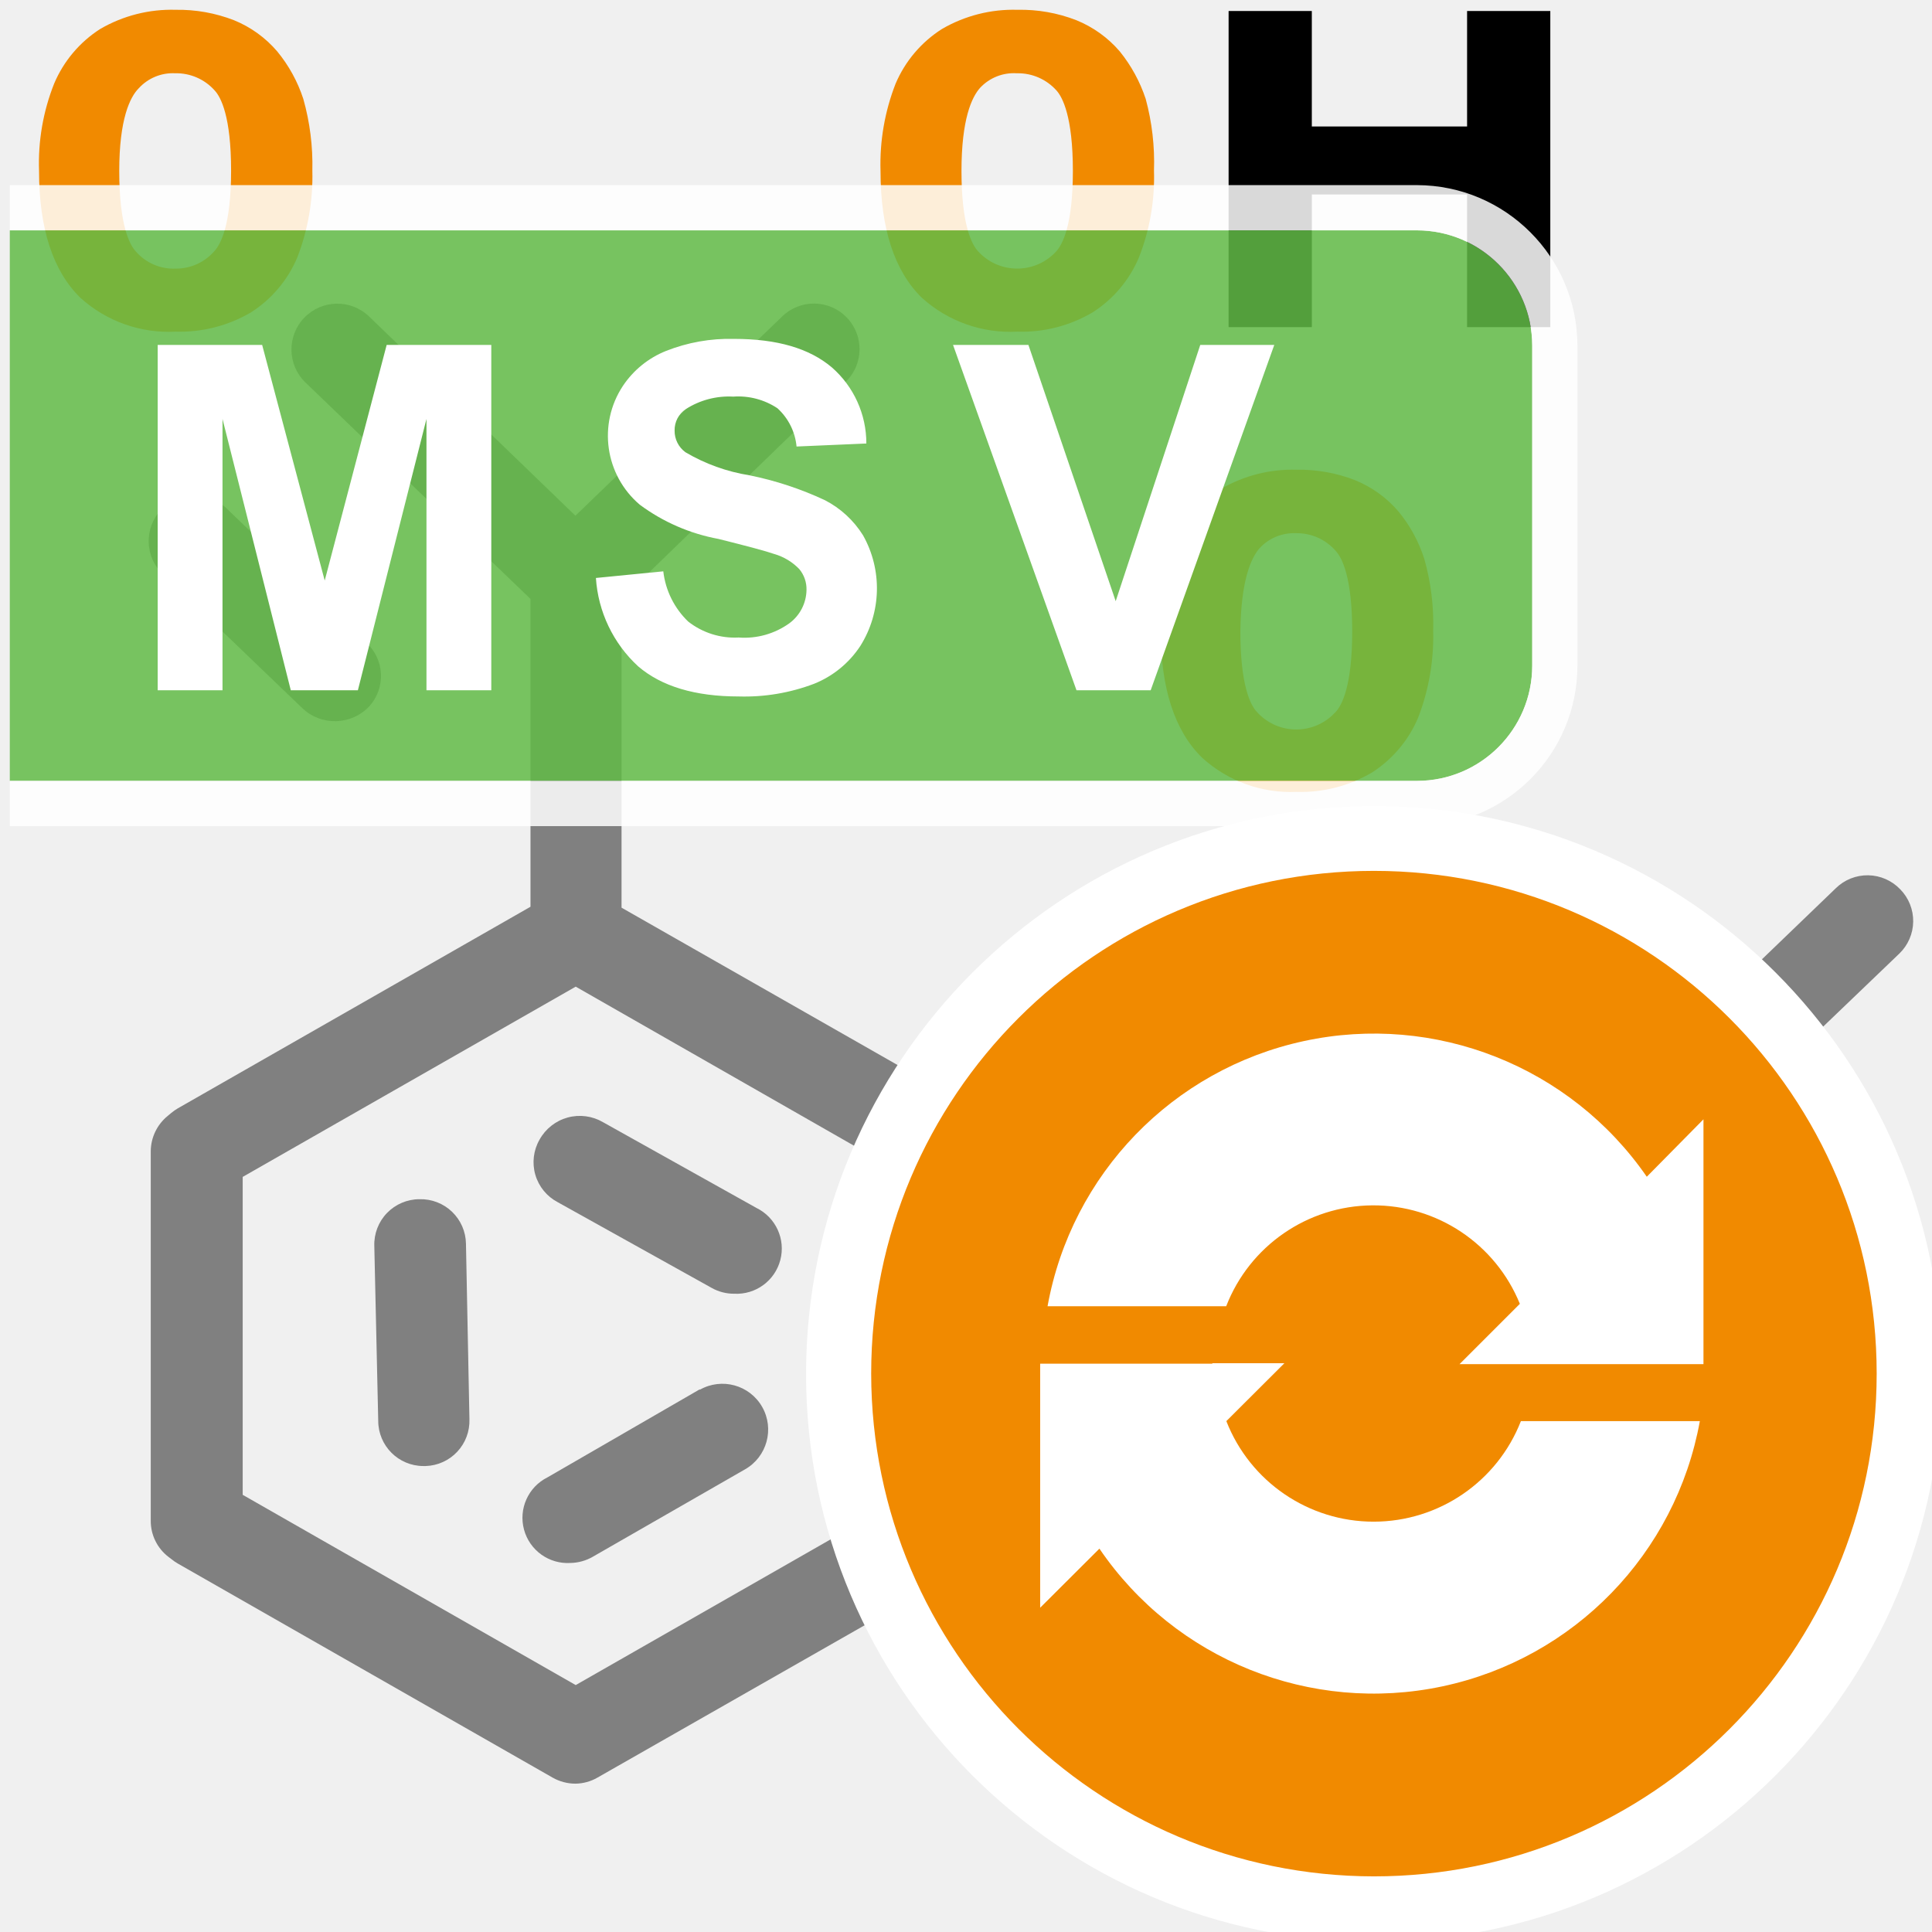
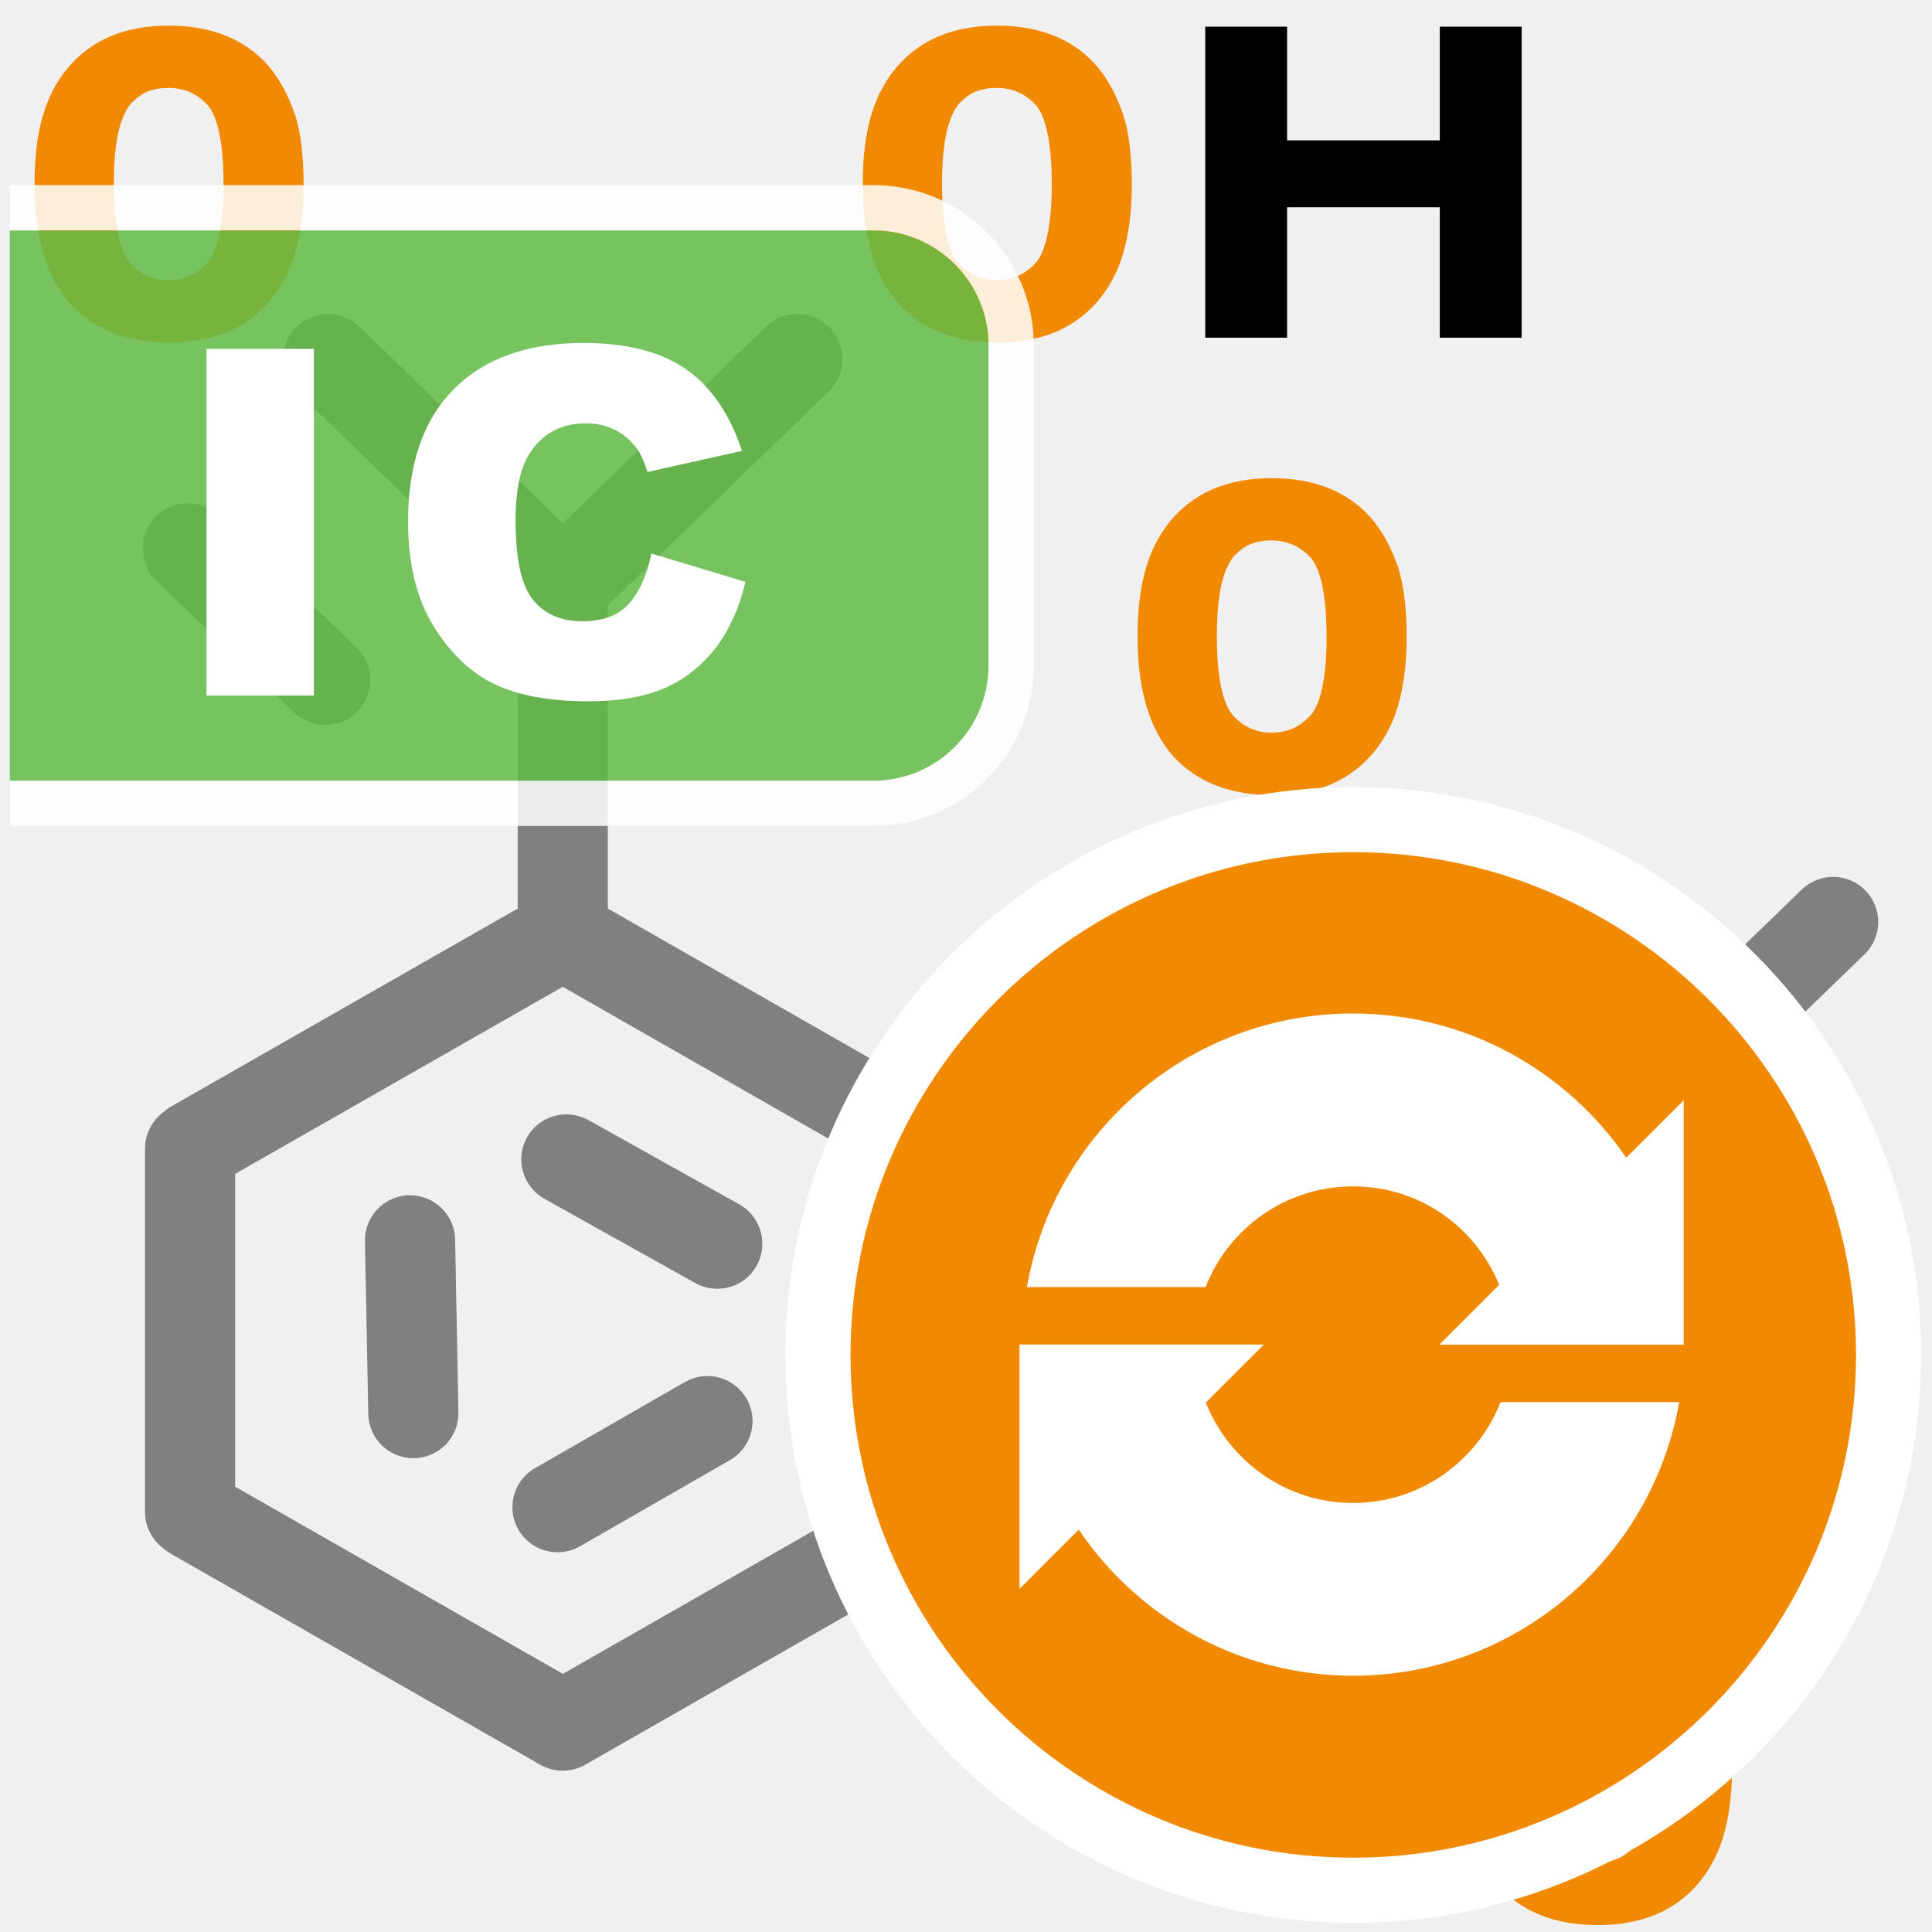
- <svg xmlns="http://www.w3.org/2000/svg" id="Layer_1" data-name="Layer 1" viewBox="0 0 128.16 128.16">
+ <svg xmlns="http://www.w3.org/2000/svg" id="Layer_1" viewBox="0 0 128.16 128.16">
  <defs>
-     <style>.cls-1{fill:#f18a00;}.cls-2{fill:gray;}.cls-3{fill:#62bb46;}.cls-3,.cls-4{opacity:0.85;}.cls-4,.cls-6{fill:#fff;}.cls-5{isolation:isolate;}</style>
+     <style>.cls-1{fill:gray;}.cls-2,.cls-3{fill:#fff;}.cls-2,.cls-4{opacity:.85;}.cls-4{fill:#62bb46;}.cls-5{fill:#f18a00;}</style>
  </defs>
-   <path class="cls-1" d="M76,6.56a10,10,0,0,0-1.72-3.15,7.51,7.51,0,0,0-2.88-2.07A10.18,10.18,0,0,0,67.49.65a9.42,9.42,0,0,0-5,1.27,8,8,0,0,0-3.08,3.63,14.67,14.67,0,0,0-1,5.79c0,3.81.92,6.64,2.75,8.42A8.74,8.74,0,0,0,67.48,22a9.25,9.25,0,0,0,5-1.28,8,8,0,0,0,3.07-3.64,14.52,14.52,0,0,0,1-5.76A16.08,16.08,0,0,0,76,6.56Zm-8.51-1.7A3.42,3.42,0,0,1,70.08,6c.4.44,1.09,1.74,1.09,5.34s-.69,4.88-1.1,5.33a3,3,0,0,1-.25.25,3.51,3.51,0,0,1-4.94-.25c-.41-.44-1.1-1.72-1.1-5.33,0-3.43.68-4.9,1.24-5.52A3.06,3.06,0,0,1,67.44,4.86Z" />
-   <polygon points="97.32 0.73 97.32 8.39 87.02 8.39 87.02 0.73 81.5 0.73 81.5 21.7 87.02 21.7 87.02 12.9 97.32 12.9 97.32 21.7 102.84 21.7 102.84 0.73 97.32 0.73" />
-   <path class="cls-1" d="M20.12,6.56a9.7,9.7,0,0,0-1.73-3.15,7.48,7.48,0,0,0-2.87-2.07A10.23,10.23,0,0,0,11.65.65a9.42,9.42,0,0,0-5,1.27A8,8,0,0,0,3.59,5.55a14.32,14.32,0,0,0-1,5.79c0,3.81.92,6.64,2.75,8.42A8.73,8.73,0,0,0,11.65,22a9.33,9.33,0,0,0,5-1.28,8,8,0,0,0,3.07-3.64,14.89,14.89,0,0,0,1-5.76A16.08,16.08,0,0,0,20.12,6.56ZM11.65,17.82A3.32,3.32,0,0,1,9,16.67c-.4-.44-1.09-1.72-1.09-5.33,0-3.43.71-4.9,1.29-5.48a3.06,3.06,0,0,1,2.42-1A3.41,3.41,0,0,1,14.24,6c.41.44,1.09,1.72,1.09,5.32s-.69,4.88-1.1,5.33A3.37,3.37,0,0,1,11.65,17.82Z" />
-   <path class="cls-1" d="M94.48,37.07a9.49,9.49,0,0,0-1.72-3.15,7.51,7.51,0,0,0-2.88-2.07A10.18,10.18,0,0,0,86,31.16a9.42,9.42,0,0,0-5,1.27A8,8,0,0,0,78,36.06a14.32,14.32,0,0,0-1,5.79c0,3.8.92,6.64,2.75,8.42A8.73,8.73,0,0,0,86,52.53a9.28,9.28,0,0,0,5-1.28,8,8,0,0,0,3.07-3.64,14.89,14.89,0,0,0,1-5.76A15.77,15.77,0,0,0,94.48,37.07Zm-10.93-.7a3.1,3.1,0,0,1,2.43-1,3.4,3.4,0,0,1,2.63,1.18c.41.44,1.09,1.74,1.09,5.34s-.68,4.89-1.09,5.33l-.24.24a3.51,3.51,0,0,1-5-.24c-.41-.44-1.09-1.72-1.09-5.33C82.32,38.46,83,37,83.55,36.37Z" />
-   <path class="cls-2" d="M20.08,47a3.13,3.13,0,0,0,4.42-.15,3,3,0,0,0-.22-4.24L15,33.7a3,3,0,1,0-4.2,4.39Z" />
-   <path class="cls-2" d="M77,58.91,62.91,72.57,41.23,60.21V39.74L56.11,25.32A3,3,0,1,0,51.88,21L38.17,34.21,24.49,21a3,3,0,0,0-4.23,4.37L35.19,39.73V60.15L11.8,73.52a3.3,3.3,0,0,0-.43.3l-.24.2A3.05,3.05,0,0,0,10,76.37v24.51a3,3,0,0,0,1.18,2.4l.25.19a2.71,2.71,0,0,0,.35.24l24.88,14.21a3.07,3.07,0,0,0,1.51.4,3,3,0,0,0,1.46-.4l24.92-14.21.35-.23.07-.06A3.09,3.09,0,0,0,66,102.23v0a3.07,3.07,0,0,0,.22-.6.43.43,0,0,1,0,0,3.07,3.07,0,0,0,.07-.6s0,0,0-.08V77.65L81.24,63.27A3,3,0,0,0,77,58.91ZM60.27,99.16,38.19,111.78,16.1,99.16V78.07L38.19,65.45,60.27,78.07Z" />
-   <path class="cls-2" d="M126.06,59a3,3,0,0,0-4.29-.07L108,72.18,94.34,58.91a3,3,0,1,0-4.23,4.36L105,77.65v23.27a3,3,0,0,0,3,3h.12a1.26,1.26,0,0,0,.27,0c.1,0,.2,0,.3,0l.3-.1a2.67,2.67,0,0,0,.26-.09,2.49,2.49,0,0,0,.28-.15l.22-.13a2.52,2.52,0,0,0,.25-.21l.19-.16a2.65,2.65,0,0,0,.21-.26l.15-.19c.06-.1.11-.2.16-.3s.08-.14.11-.21.07-.23.1-.34a2,2,0,0,0,.06-.23,2.2,2.2,0,0,0,0-.36c0-.07,0-.14,0-.22V77.65L126,63.25A3,3,0,0,0,126.06,59Z" />
-   <path class="cls-2" d="M90.94,80.83a3,3,0,0,0-3,3V99.45a3,3,0,0,0,3,3H91a3,3,0,0,0,3-3V83.87A3,3,0,0,0,90.94,80.83Z" />
-   <path class="cls-2" d="M35.79,75.6A3,3,0,0,0,37,79.75l10.22,5.69a3,3,0,0,0,1.48.38,3,3,0,0,0,1.48-5.69L40,74.44A3.05,3.05,0,0,0,35.79,75.6Z" />
-   <path class="cls-2" d="M27.83,79.55a3,3,0,0,0-3,3.1l.26,11.6a3,3,0,0,0,3,3l.05,0h.1a3,3,0,0,0,2.9-3.1l-.23-11.65A3,3,0,0,0,27.83,79.55Z" />
-   <path class="cls-2" d="M46.42,92.16,36.32,98a3,3,0,0,0,1.52,5.68,3.08,3.08,0,0,0,1.48-.41l10.1-5.8a3,3,0,0,0-3-5.28Z" />
-   <path class="cls-3" d="M94,51.8a7.65,7.65,0,0,0,7.64-7.64V22.92A7.66,7.66,0,0,0,94,15.28H.65v-1.5h0V53.3h0V51.8Z" />
-   <path class="cls-4" d="M94,12.28H.65v3H94a7.66,7.66,0,0,1,7.64,7.64V44.16A7.65,7.65,0,0,1,94,51.8H.65v3H94a10.65,10.65,0,0,0,10.64-10.64V22.92A10.67,10.67,0,0,0,94,12.28Z" />
-   <g class="cls-5">
-     <path class="cls-6" d="M10.46,45.79V22.88h6.93l4.15,15.63,4.11-15.63h6.94V45.79h-4.3v-18l-4.55,18H19.29l-4.53-18v18Z" />
-     <path class="cls-6" d="M39.53,38.34,44,37.9a5.49,5.49,0,0,0,1.65,3.33A5,5,0,0,0,49,42.29a5.11,5.11,0,0,0,3.37-.95,2.8,2.8,0,0,0,1.13-2.21,2.07,2.07,0,0,0-.48-1.38,3.74,3.74,0,0,0-1.66-1c-.54-.19-1.78-.52-3.7-1a12.58,12.58,0,0,1-5.22-2.27,6,6,0,0,1-1.12-7.88,6.2,6.2,0,0,1,2.86-2.32,11.48,11.48,0,0,1,4.51-.8c2.87,0,5,.63,6.49,1.89a6.69,6.69,0,0,1,2.29,5.05l-4.63.2a3.93,3.93,0,0,0-1.27-2.54,4.7,4.7,0,0,0-2.93-.77,5.29,5.29,0,0,0-3.15.83,1.67,1.67,0,0,0-.74,1.42A1.75,1.75,0,0,0,45.47,30a12.1,12.1,0,0,0,4.25,1.53,22.24,22.24,0,0,1,5,1.65,6.48,6.48,0,0,1,2.53,2.33,7.18,7.18,0,0,1-.18,7.34A6.61,6.61,0,0,1,54,45.36a13,13,0,0,1-5,.84c-2.89,0-5.12-.67-6.67-2A8.74,8.74,0,0,1,39.53,38.34Z" />
-     <path class="cls-6" d="M71.41,45.79,63.22,22.88h5l5.79,17,5.61-17h4.91l-8.2,22.91Z" />
-   </g>
-   <circle class="cls-1" cx="91.14" cy="91.14" r="35.51" />
-   <path class="cls-6" d="M91.14,53.47A37.67,37.67,0,1,1,53.47,91.14h0A37.7,37.7,0,0,1,91.14,53.47Zm0,71A33.35,33.35,0,1,0,57.79,91.12v0a33.39,33.39,0,0,0,33.35,33.35Z" />
-   <path class="cls-6" d="M109.24,78.06a22,22,0,0,0-39.75,8.59H81.34a10.48,10.48,0,0,1,19.48-.16l-4,4H113V74.25Z" />
-   <path class="cls-6" d="M80.42,90.46H69v16.19l3.93-3.92a22,22,0,0,0,39.83-8.46H100.89a10.49,10.49,0,0,1-19.54,0l3.85-3.84H80.42Z" />
+   <path class="cls-5" d="M74.47,7.51c-.41-1.21-.98-2.25-1.69-3.1-.75-.88-1.7-1.57-2.83-2.03-1.1-.45-2.38-.68-3.8-.68-1.94,0-3.6.42-4.93,1.25-1.33.84-2.35,2.04-3.02,3.57-.65,1.48-.97,3.35-.97,5.7,0,3.75.91,6.53,2.71,8.28,1.53,1.47,3.62,2.22,6.21,2.22,1.96,0,3.62-.42,4.95-1.26,1.34-.84,2.35-2.05,3.02-3.58.63-1.47.96-3.37.96-5.67,0-1.92-.2-3.51-.6-4.7ZM63.73,6.78c.58-.64,1.36-.95,2.38-.95s1.89.37,2.59,1.13c.4.43,1.07,1.69,1.07,5.25s-.68,4.8-1.08,5.24c-.7.76-1.53,1.13-2.56,1.13s-1.86-.37-2.56-1.13c-.4-.44-1.08-1.7-1.08-5.25s.67-4.82,1.22-5.43Z" />
+   <polygon points="95.51 1.77 95.51 9.31 85.38 9.31 85.38 1.77 79.95 1.77 79.95 22.4 85.38 22.4 85.38 13.75 95.51 13.75 95.51 22.4 100.94 22.4 100.94 1.77 95.51 1.77" />
+   <path class="cls-5" d="M19.53,7.51c-.41-1.21-.98-2.25-1.69-3.1-.75-.88-1.7-1.57-2.83-2.03-1.1-.45-2.38-.68-3.8-.68-1.94,0-3.6.42-4.93,1.25-1.33.84-2.35,2.04-3.02,3.57-.65,1.48-.97,3.35-.97,5.7,0,3.75.91,6.53,2.71,8.28,1.53,1.47,3.62,2.22,6.21,2.22,1.96,0,3.62-.42,4.95-1.26,1.33-.84,2.35-2.05,3.02-3.58.63-1.47.96-3.37.96-5.67,0-1.92-.2-3.51-.6-4.7ZM8.79,6.78c.58-.64,1.36-.95,2.38-.95s1.89.37,2.59,1.13c.4.43,1.07,1.69,1.07,5.25s-.68,4.8-1.08,5.24c-.7.76-1.54,1.13-2.56,1.13s-1.86-.37-2.56-1.13c-.4-.44-1.08-1.7-1.08-5.25s.67-4.82,1.22-5.43Z" />
+   <path class="cls-5" d="M92.7,37.53c-.41-1.21-.98-2.25-1.69-3.1-.75-.88-1.7-1.57-2.83-2.03-1.1-.45-2.38-.68-3.8-.68-1.94,0-3.6.42-4.93,1.25-1.33.84-2.35,2.04-3.02,3.57-.65,1.48-.97,3.35-.97,5.7,0,3.75.91,6.53,2.71,8.28,1.53,1.47,3.62,2.22,6.21,2.22,1.96,0,3.62-.42,4.95-1.26,1.33-.84,2.35-2.05,3.02-3.58.63-1.47.96-3.37.96-5.67,0-1.92-.2-3.51-.6-4.7ZM81.96,36.8c.58-.64,1.36-.95,2.38-.95s1.89.37,2.59,1.13c.4.43,1.07,1.69,1.07,5.25s-.67,4.8-1.08,5.24c-.7.76-1.53,1.13-2.56,1.13s-1.86-.37-2.56-1.13c-.4-.44-1.08-1.7-1.08-5.25s.67-4.82,1.22-5.43Z" />
+   <path class="cls-5" d="M114.29,112.49c-.41-1.21-.97-2.25-1.69-3.1-.75-.88-1.7-1.57-2.83-2.03-1.1-.45-2.38-.68-3.8-.68-1.94,0-3.6.42-4.93,1.25-1.33.84-2.35,2.04-3.02,3.57-.65,1.48-.97,3.35-.97,5.7,0,3.75.91,6.53,2.71,8.28,1.53,1.47,3.62,2.22,6.21,2.22,1.96,0,3.62-.42,4.95-1.26,1.34-.84,2.35-2.05,3.02-3.58.63-1.47.96-3.37.96-5.67,0-1.92-.2-3.5-.6-4.7ZM103.55,111.76c.58-.64,1.36-.95,2.38-.95s1.89.37,2.59,1.12c.4.43,1.07,1.69,1.07,5.25s-.68,4.8-1.08,5.24c-.7.76-1.53,1.13-2.56,1.13s-1.86-.37-2.56-1.13c-.4-.44-1.08-1.7-1.08-5.25s.67-4.82,1.22-5.43Z" />
+   <path class="cls-1" d="M19.51,47.26c.58.55,1.32.83,2.07.83.79,0,1.57-.31,2.16-.92,1.14-1.19,1.1-3.09-.09-4.23l-9.12-8.72c-1.19-1.14-3.09-1.1-4.23.09-1.14,1.19-1.1,3.09.09,4.23l9.12,8.72Z" />
+   <path class="cls-1" d="M75.52,59.01l-13.88,13.44-21.32-12.18v-20.11l14.65-14.19c1.19-1.15,1.22-3.04.07-4.23-1.15-1.19-3.04-1.22-4.23-.07l-13.48,13.05-13.48-13.05c-1.19-1.15-3.08-1.12-4.23.07-1.15,1.19-1.12,3.08.07,4.23l14.65,14.18v20.12l-22.97,13.12c-.15.08-.29.18-.42.29l-.24.2c-.69.57-1.09,1.42-1.09,2.31v24.11c0,.93.43,1.8,1.16,2.37l.24.19c.11.09.23.16.35.23l24.48,13.98c.46.26.97.39,1.48.39s1.02-.13,1.48-.39l24.47-13.98c.12-.07.24-.15.35-.23l.24-.19s.07-.08.12-.11c.1-.08.19-.17.27-.27.06-.07.12-.13.17-.2.07-.1.14-.21.2-.32.04-.07.09-.15.12-.23.06-.12.1-.25.13-.38.02-.08.05-.15.07-.22.04-.16.05-.33.06-.5,0-.05.02-.09.02-.13v-22.81l14.64-14.18c1.19-1.15,1.22-3.04.07-4.23-1.15-1.19-3.04-1.22-4.23-.07ZM37.33,111.03l-21.73-12.41v-20.75l21.73-12.41,21.72,12.41v20.76l-21.72,12.41Z" />
+   <path class="cls-1" d="M123.75,59.08c-1.15-1.19-3.04-1.22-4.23-.07l-13.48,13.05-13.48-13.05c-1.19-1.15-3.08-1.12-4.23.07-1.15,1.19-1.12,3.08.07,4.23l14.65,14.18v22.81c0,1.65,1.34,2.99,2.99,2.99s2.99-1.34,2.99-2.99v-22.81l14.65-14.18c1.19-1.15,1.22-3.04.07-4.23Z" />
+   <path class="cls-1" d="M89.19,80.58c-1.65,0-2.99,1.34-2.99,2.99v15.29c0,1.65,1.34,2.99,2.99,2.99s2.99-1.34,2.99-2.99v-15.29c0-1.65-1.34-2.99-2.99-2.99Z" />
+   <path class="cls-1" d="M49.04,79.89l-10.01-5.59c-1.45-.8-3.27-.29-4.07,1.15-.81,1.44-.29,3.26,1.15,4.07l10.01,5.59c.46.26.96.38,1.46.38,1.05,0,2.07-.55,2.61-1.53.81-1.44.29-3.26-1.15-4.07Z" />
+   <path class="cls-1" d="M27.2,79.29s-.04,0-.06,0c-1.65.03-2.97,1.4-2.93,3.05l.22,11.46c.03,1.63,1.36,2.93,2.99,2.93.02,0,.04,0,.06,0,1.65-.03,2.97-1.4,2.93-3.05l-.22-11.46c-.03-1.63-1.36-2.93-2.99-2.93Z" />
+   <path class="cls-1" d="M45.43,91.68l-9.94,5.71c-1.43.82-1.93,2.65-1.1,4.08.55.96,1.56,1.5,2.6,1.5.51,0,1.02-.13,1.49-.4l9.94-5.71c1.43-.82,1.93-2.65,1.1-4.08-.82-1.43-2.65-1.93-4.08-1.1Z" />
+   <path class="cls-4" d="M57.94,51.8c4.21,0,7.64-3.43,7.64-7.64v-21.23c0-4.21-3.43-7.64-7.64-7.64H.65v-1.5h0v39.52h0v-1.5h57.29Z" />
+   <path class="cls-2" d="M57.94,12.28H.65v3h57.29c4.21,0,7.64,3.43,7.64,7.64v21.23c0,4.21-3.43,7.64-7.64,7.64H.65v3h57.29c5.87,0,10.64-4.77,10.64-10.64v-21.23c0-5.87-4.77-10.64-10.64-10.64Z" />
+   <path class="cls-3" d="M13.7,23.14h7.12v23h-7.12v-23Z" />
+   <path class="cls-3" d="M43.22,36.72l6.23,1.88c-.42,1.75-1.08,3.21-1.98,4.38-.9,1.17-2.02,2.06-3.35,2.65s-3.03.89-5.09.89c-2.5,0-4.54-.36-6.13-1.09-1.58-.73-2.95-2-4.1-3.83-1.15-1.83-1.73-4.17-1.73-7.02,0-3.8,1.01-6.73,3.04-8.77s4.89-3.06,8.59-3.06c2.9,0,5.17.59,6.83,1.76,1.66,1.17,2.89,2.97,3.69,5.4l-6.27,1.4c-.22-.7-.45-1.21-.69-1.54-.4-.54-.88-.96-1.46-1.25s-1.22-.44-1.93-.44c-1.61,0-2.84.65-3.7,1.94-.65.96-.97,2.47-.97,4.53,0,2.55.39,4.3,1.16,5.24.77.95,1.86,1.42,3.26,1.42s2.39-.38,3.08-1.14,1.2-1.87,1.51-3.33Z" />
+   <circle class="cls-5" cx="89.77" cy="89.88" r="35.51" />
+   <path class="cls-3" d="M89.77,52.21c20.77,0,37.67,16.9,37.67,37.67,0,20.77-16.9,37.67-37.67,37.67s-37.67-16.9-37.67-37.67c0-20.77,16.9-37.67,37.67-37.67ZM89.77,123.23c18.39,0,33.35-14.96,33.35-33.35,0-18.39-14.96-33.35-33.35-33.35s-33.35,14.96-33.35,33.35c0,18.39,14.96,33.35,33.35,33.35Z" />
+   <path class="cls-3" d="M107.88,76.8c-3.96-5.78-10.6-9.57-18.13-9.57-10.83,0-19.82,7.84-21.63,18.15h11.85c1.53-3.91,5.33-6.68,9.78-6.68s8.13,2.71,9.7,6.53l-3.97,3.97h16.21v-16.21l-3.81,3.81Z" />
+   <path class="cls-3" d="M79.06,89.19h-11.43v16.21l3.93-3.93c3.95,5.84,10.62,9.69,18.2,9.69,10.83,0,19.82-7.84,21.63-18.15h-11.85c-1.53,3.91-5.33,6.69-9.78,6.69s-8.23-2.77-9.77-6.66l3.85-3.85h-4.78Z" />
</svg>
